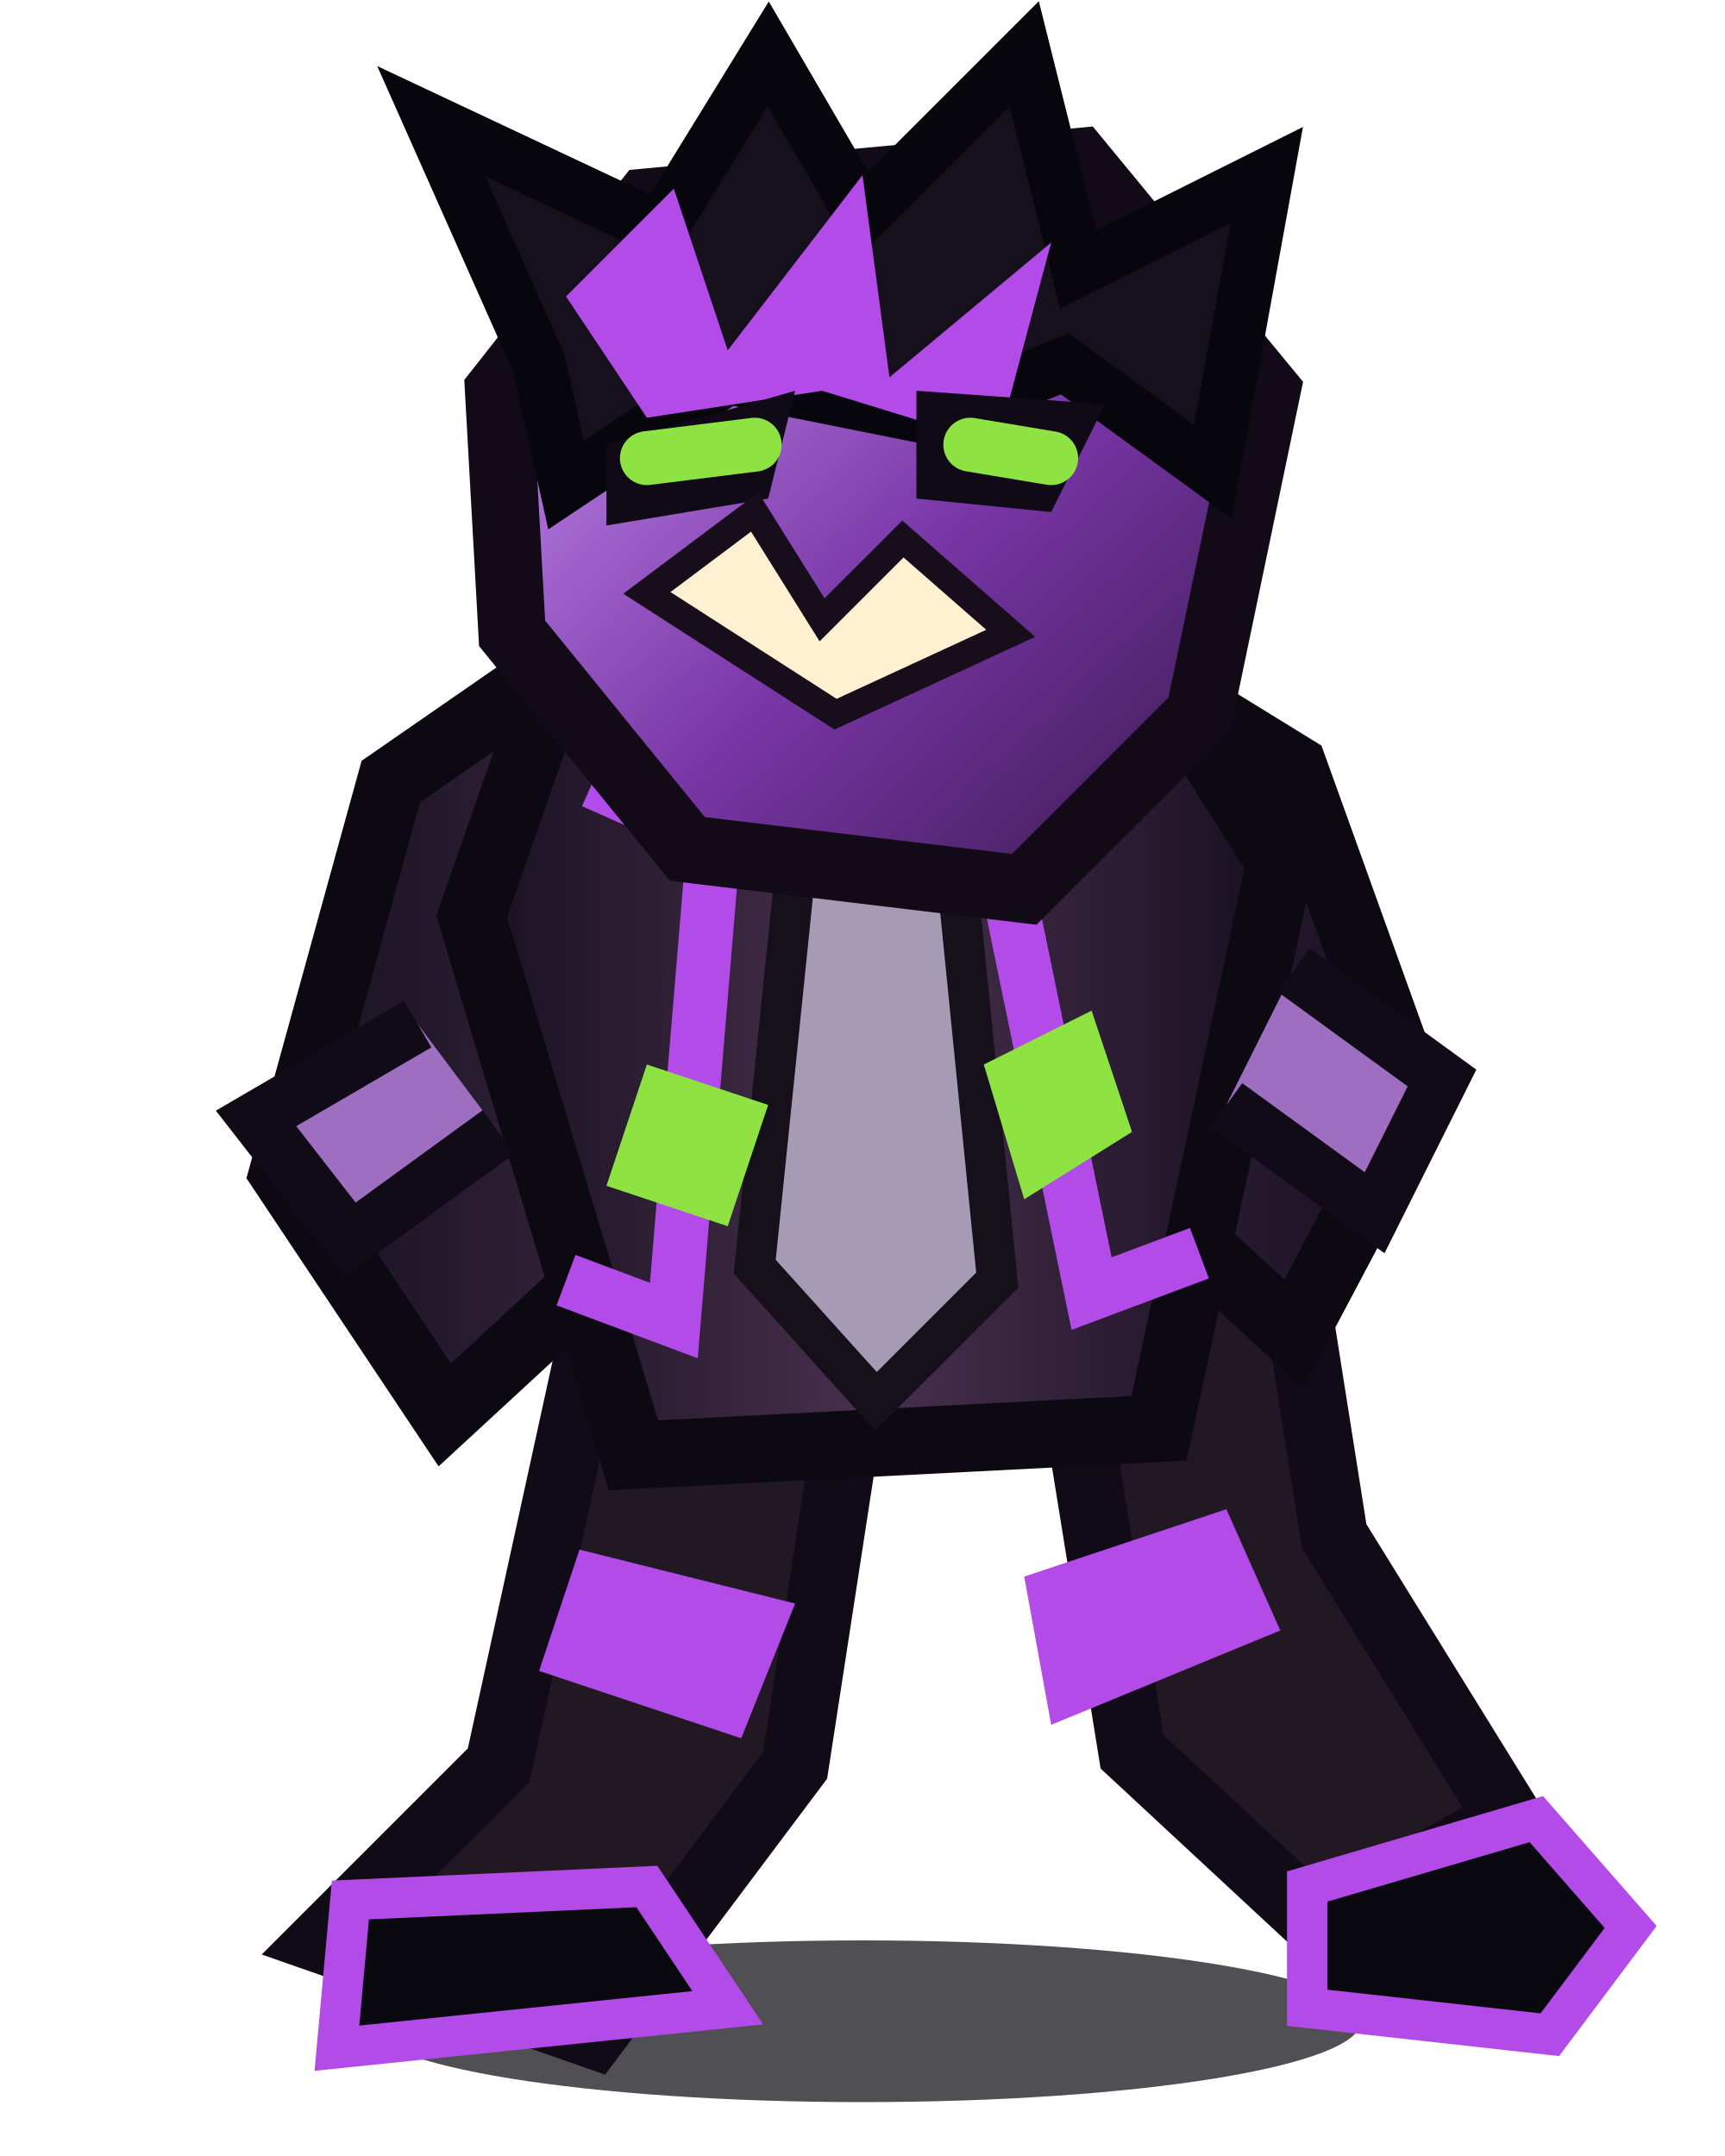
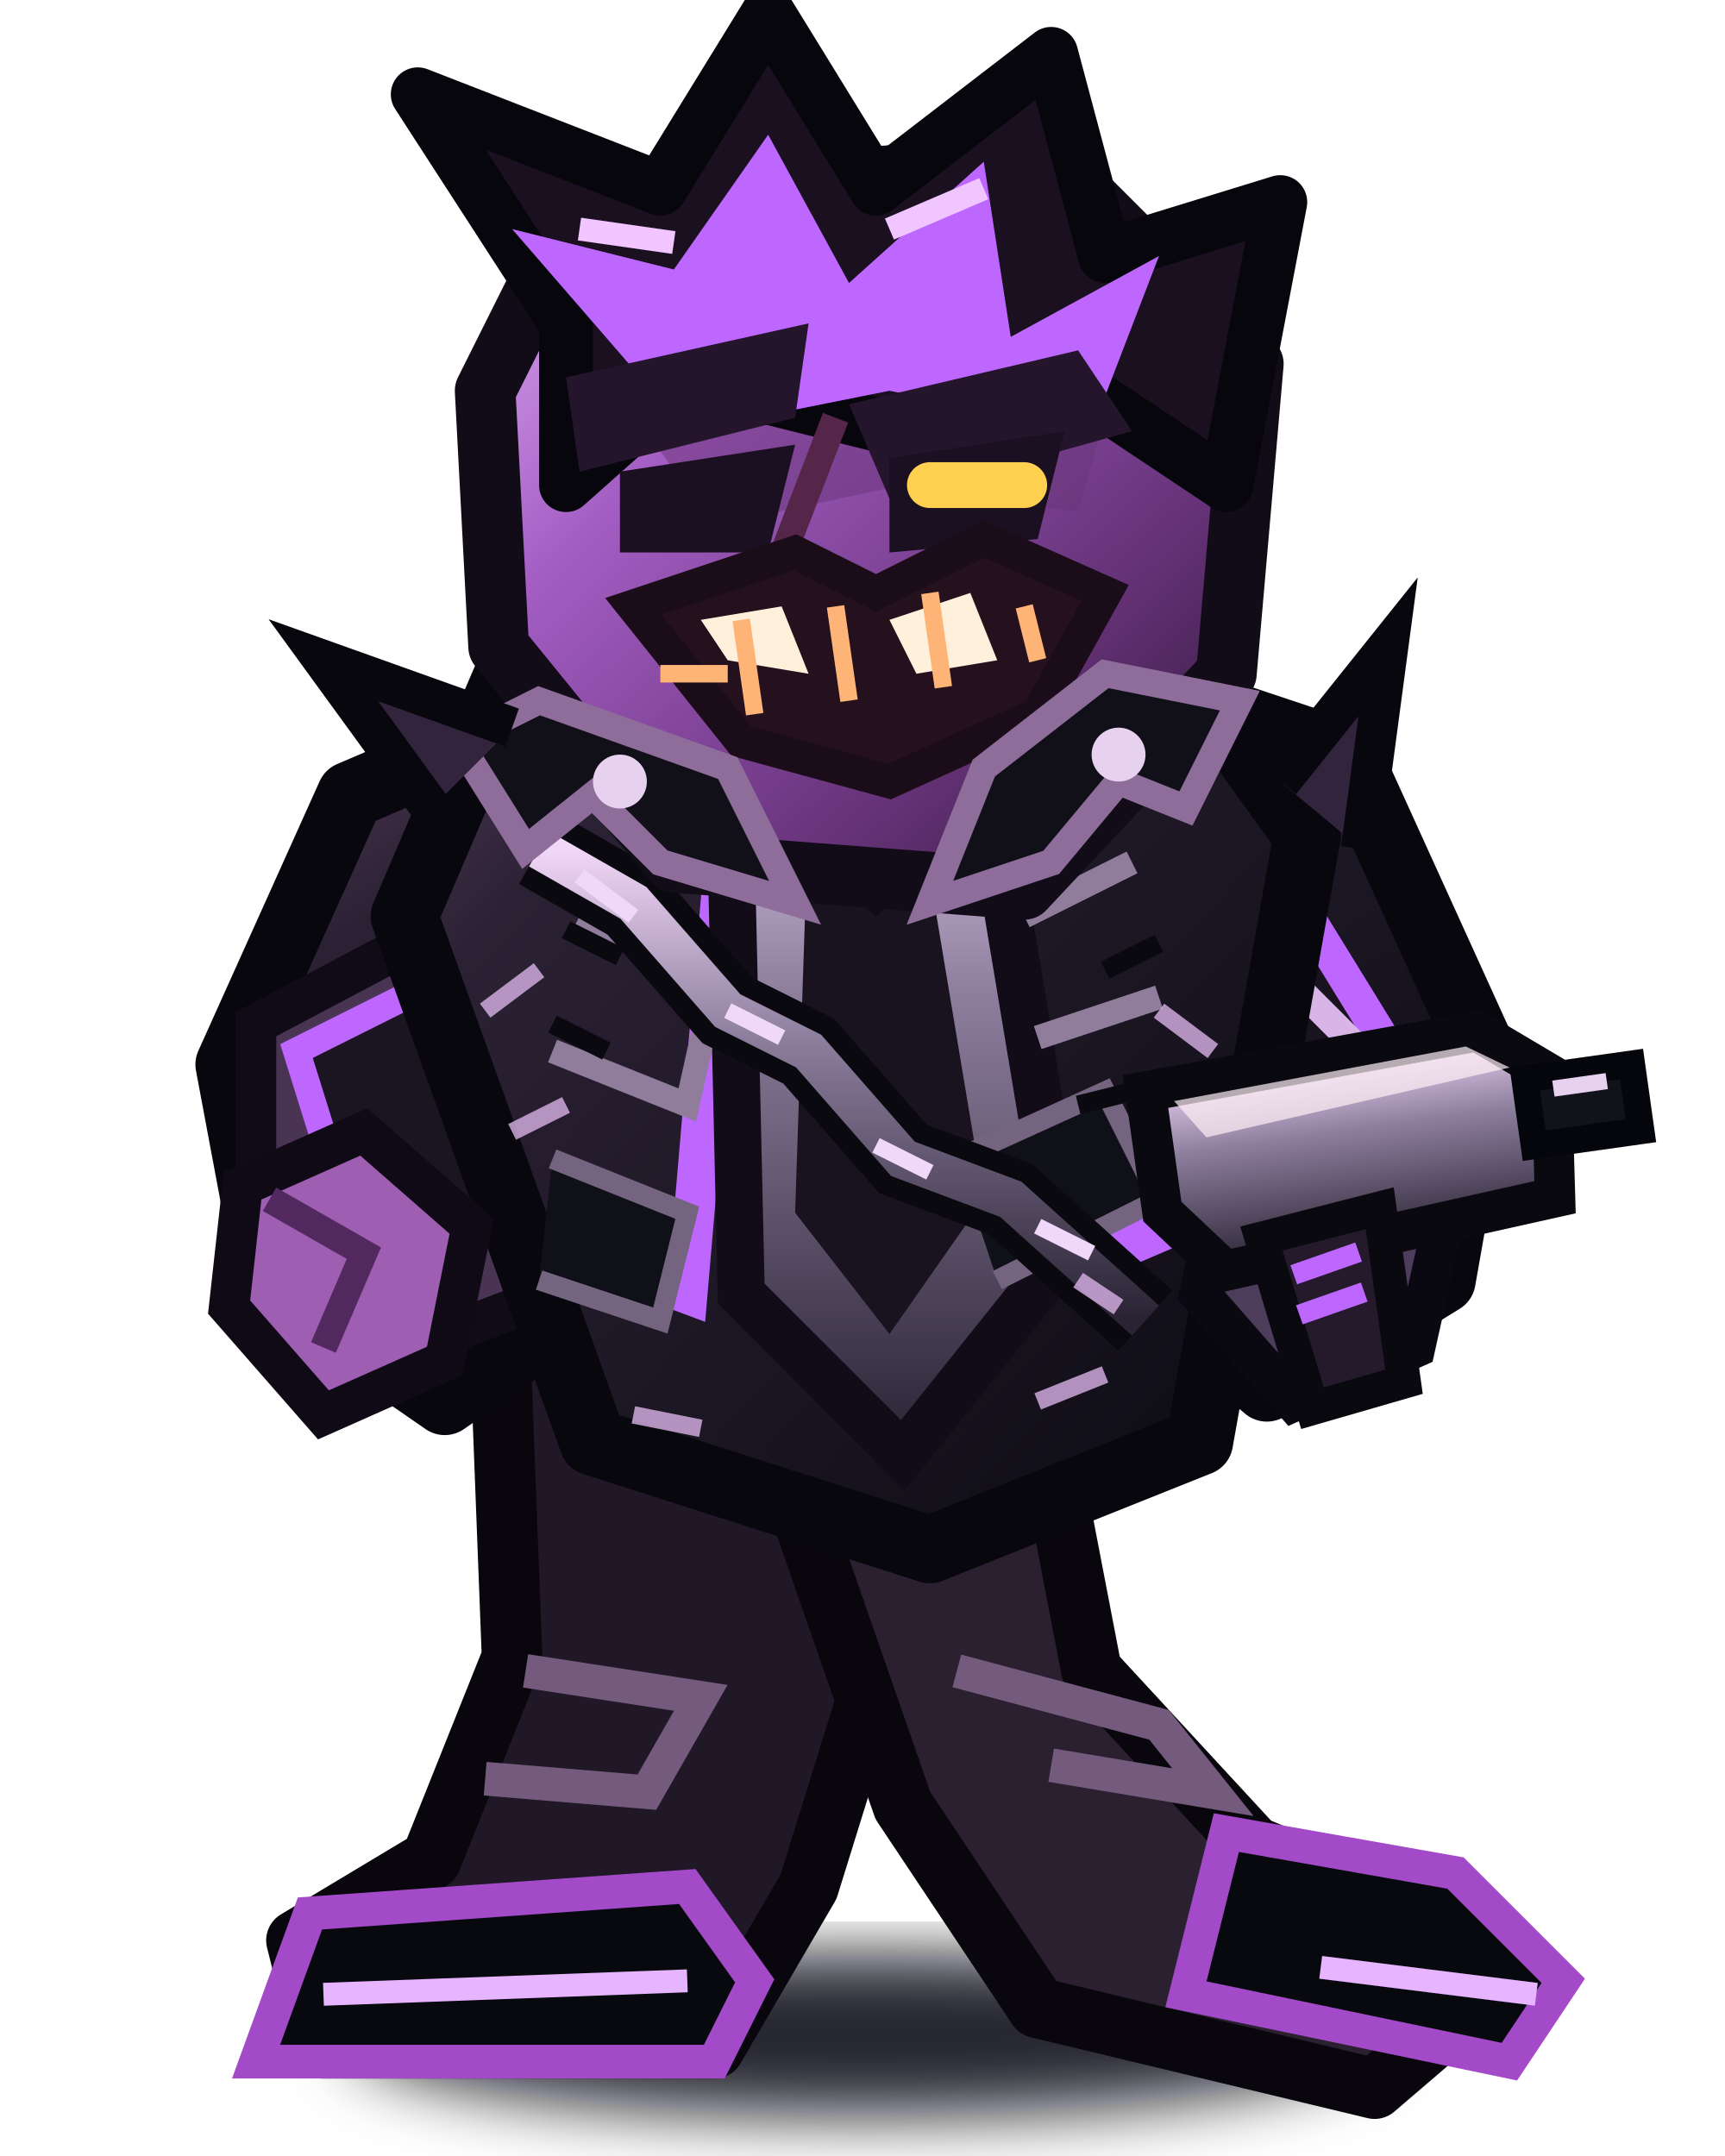
<svg xmlns="http://www.w3.org/2000/svg" viewBox="0 0 128 160">
  <defs>
-     <linearGradient id="skin" x2="1" y2="1">
-       <stop stop-color="#d4a0ff" />
-       <stop offset=".55" stop-color="#7835a6" />
-       <stop offset="1" stop-color="#321944" />
+     <linearGradient id="skin" x1="0" y1="0" x2="1" y2="1">
+       <stop stop-color="#e4b4f9" />
+       <stop offset=".32" stop-color="#a35dc3" />
+       <stop offset=".7" stop-color="#663278" />
+       <stop offset="1" stop-color="#28162f" />
    </linearGradient>
-     <linearGradient id="j" x2="1">
-       <stop stop-color="#17111f" />
-       <stop offset=".5" stop-color="#49304f" />
-       <stop offset="1" stop-color="#170f20" />
+     <linearGradient id="armor" x1="0" y1="0" x2="1" y2="1">
+       <stop stop-color="#5a405e" />
+       <stop offset=".22" stop-color="#2b2134" />
+       <stop offset=".7" stop-color="#17131e" />
+       <stop offset="1" stop-color="#090a11" />
    </linearGradient>
+     <linearGradient id="metal" x1="0" y1="0" x2="0" y2="1">
+       <stop stop-color="#f1d7f8" />
+       <stop offset=".4" stop-color="#8d7e9d" />
+       <stop offset="1" stop-color="#292334" />
+     </linearGradient>
+     <filter id="shade" x="-.3" y="-.2" width="1.6" height="1.5">
+       <feGaussianBlur stdDeviation="2.5" />
+     </filter>
+     <filter id="toxicGlow" x="-1" y="-1" width="3" height="3">
+       <feGaussianBlur stdDeviation="2" result="b" />
+       <feMerge>
+         <feMergeNode in="b" />
+         <feMergeNode in="SourceGraphic" />
+       </feMerge>
+     </filter>
  </defs>
-   <ellipse cx="64" cy="150" rx="37" ry="6" fill="#05040a" opacity=".7" />
-   <path d="m44 99-7 32-13 13 20 7 15-20 4-26M79 99l5 31 14 13 14-8-13-21-3-19" fill="#211824" stroke="#100b16" stroke-width="5" />
-   <path d="m26 141 22-1 6 9-29 3zM97 140l17-5 7 8-6 8-18-2z" fill="#0a0910" stroke="#b24be8" stroke-width="3" />
-   <path d="m42 49-13 9-8 29 12 18 13-12M83 49l13 8 9 25-9 17-13-12" fill="url(#j)" stroke="#0d0912" stroke-width="5" />
-   <path d="m42 48 41-3 12 19-9 42-39 2-12-40z" fill="url(#j)" stroke="#0d0912" stroke-width="5" />
-   <path d="m44 58 9 4-3 36-8-3M82 56l-8 6 7 34 8-3" stroke="#b24be8" stroke-width="4" fill="none" />
-   <path d="m60 55 10 0 4 40-9 9-9-10z" fill="#a69bb5" stroke="#15101a" stroke-width="3" />
-   <path d="m48 15 32-3 14 17-5 24-13 13-25-3-13-16-1-18z" fill="url(#skin)" stroke="#120b17" stroke-width="5" />
-   <path d="m40 27-8-18 17 8 8-13 7 12 12-12 4 16 14-7-4 22-11-8-10 4-15-3-12 8z" fill="#15101c" stroke="#07060c" stroke-width="4" />
-   <path d="m42 22 8-8 4 12 10-13 2 15 12-10-4 15-13-4-13 2z" fill="#b24be8" />
-   <path d="m45 33 14-4-2 8-12 2M68 29l14 1-4 8-10-1" fill="#100a16" />
-   <path d="m48 34 8-1M72 33l6 1" stroke="#8ee342" stroke-width="4" stroke-linecap="round" />
-   <path d="m48 44 8-6 5 8 6-6 8 7-13 6z" fill="#fff0d2" stroke="#180d1b" stroke-width="2" />
-   <path d="m31 76-12 7 7 9 11-8M96 72l11 8-5 10-11-8" fill="#9e6fc1" stroke="#100b16" stroke-width="4" />
-   <path d="m43 115 16 4-4 10-15-5M76 117l15-5 4 9-17 7" fill="#b24be8" />
-   <path d="m48 79 9 3-3 9-9-3M73 79l8-4 3 9-8 5" fill="#8ee342" />
+   <ellipse cx="64" cy="151" rx="38" ry="6" fill="#020207" opacity=".85" filter="url(#shade)" />
+   <path d="m37 97 1 26-6 15-10 6 2 8 29 0 7-12 9-29-1-16z" fill="#211827" stroke="#09070d" stroke-width="4.5" stroke-linejoin="round" />
+   <path d="m76 98 5 26 12 13 12 5 4 7-7 6-25-6-10-15-8-23z" fill="#2b2030" stroke="#09070d" stroke-width="4.5" stroke-linejoin="round" />
+   <path d="m23 142 28-2 5 7-3 6H19zM91 136l17 3 8 8-4 6-24-5z" fill="#08080f" stroke="#a34ac9" stroke-width="2.5" />
+   <path d="m24 148 27-1m47-1 16 2" stroke="#e7b4ff" stroke-width="1.7" />
+   <path d="m39 124 13 2-4 7-12-1m35-8 15 4 4 5-12-2" fill="none" stroke="#745b7e" stroke-width="2.5" />
+   <path d="m40 53-14 6-9 20 3 16 13 9 13-9 5-22M85 51l15 5 10 22-3 17-13 8-12-10-6-22" fill="url(#armor)" stroke="#08070e" stroke-width="5" stroke-linejoin="round" />
+   <path d="m19 76 17-9 10 11-5 18-13 5-9-10z" fill="#4a3454" stroke="#110b17" stroke-width="3" />
+   <path d="m22 78 10-5 7 5-3 13-9 3z" fill="#1b1521" stroke="#bd67ff" stroke-width="2" />
+   <path d="m97 68 8 13-4 15-9 4-6-12z" fill="#19131f" stroke="#bd67ff" stroke-width="2.5" />
+   <path d="m96 73 7 7m-10-3 7 8m-10-4 7 8m-10-3 7 8" stroke="#d8b5e6" stroke-width="2" />
+   <path d="m39 47 45-3 13 18-8 45-20 8-25-8-14-39z" fill="url(#armor)" stroke="#09070e" stroke-width="5" stroke-linejoin="round" />
+   <path d="m42 57 12 4-3 35-8-3m38-39-8 8 7 32 7-3" fill="none" stroke="#bd67ff" stroke-width="3" />
+   <path d="m54 52 18-1 7 42-12 15-12-12z" fill="url(#metal)" stroke="#120c18" stroke-width="3.5" />
+   <path d="m60 60 8-1 5 30-7 10-7-9z" fill="#19131f" />
+   <path d="m43 68 10 5-2 9-10-4m35-10 8-4m-7 13 9-3" fill="none" stroke="#8f7d9b" stroke-width="1.8" />
+   <path d="m41 86 10 4-2 8-9-3m31-9 11-5 4 8-12 6" fill="#101018" stroke="#75647f" stroke-width="1.5" />
+   <path d="m40 63 7 4 7 8 6 3 7 8 8 3 10 9" fill="none" stroke="#0a090f" stroke-width="6" />
+   <path d="m40 63 7 4 7 8 6 3 7 8 8 3 10 9" fill="none" stroke="url(#metal)" stroke-width="3" />
+   <path d="m43 65 4 3m7 7 4 2m7 8 4 2m8 4 4 2" stroke="#f0d8fa" stroke-width="1.2" />
+   <path d="m54 46 1 11 10 9 10-9-1-13z" fill="#713b81" stroke="#120b18" stroke-width="3" />
+   <path d="m43 15 35-3 15 15-2 23-15 16-26-2-13-16-1-19z" fill="url(#skin)" stroke="#120b18" stroke-width="4.5" stroke-linejoin="round" />
+   <path d="m45 28 9-9 7 9 9-12 4 14 10-6-4 14-13-2-14 3z" fill="#6a367a" opacity=".5" />
+   <path d="m42 24-11-17 18 7 8-13 8 13 13-10 4 15 13-4-4 21-12-8-12 4-16-4-9 8z" fill="#1a1020" stroke="#08060d" stroke-width="4" stroke-linejoin="round" />
+   <path d="m38 17 12 3 7-10 6 11 10-9 2 13 11-6-5 13-15-3-15 3z" fill="#bd67ff" />
+   <path d="m43 17 7 1m16-1 7-3" stroke="#f1c5ff" stroke-width="1.7" />
+   <path d="m42 28 18-4-1 7-16 4m20-5 17-4 4 6-18 5z" fill="#24152c" />
+   <path d="m46 35 13-2-2 8-11 0z" fill="#1a1021" />
+   <path d="m66 34 13-2-2 8-11 1z" fill="#1a1021" />
+   <path d="m49 36 7 0" stroke="#8ee342" stroke-width="3.4" stroke-linecap="round" filter="url(#toxicGlow)" />
+   <path d="m69 36 7 0" stroke="#ffcf4f" stroke-width="3.4" stroke-linecap="round" />
+   <path d="m62 31-5 13 4 3" fill="none" stroke="#552649" stroke-width="2" />
+   <path d="m47 45 12-4 6 3 8-4 9 4-5 9-11 5-11-3z" fill="#25101e" stroke="#1a0d19" stroke-width="2.5" />
+   <path d="m52 46 6-1 2 5-6-1m12-3 6-2 2 5-6 1" fill="#fff0db" />
+   <path d="m49 50 5 0m1-4 1 7m6-8 1 7m6-8 1 7m6-6 1 4" stroke="#ffb477" stroke-width="1.3" />
+   <path d="m40 52 14 5 5 10-10-3-5-5-5 4-5-8zM82 50l-9 7-4 10 9-3 5-6 5 2 4-8z" fill="#111019" stroke="#8e6d9a" stroke-width="2" />
+   <path d="m32 60-8-11 14 5m57 4 8-10-2 15" fill="#33243d" stroke="#08070e" stroke-width="3" />
+   <circle cx="46" cy="58" r="2" fill="#e6d1ef" />
+   <circle cx="83" cy="56" r="2" fill="#e6d1ef" />
+   <path d="m18 88 9-4 8 7-2 10-9 4-7-8z" fill="#9e5eb2" stroke="#100a17" stroke-width="3" />
+   <path d="m20 89 7 4-3 7" fill="none" stroke="#52295e" stroke-width="2" />
+   <path d="m91 87 8-3 8 7-2 9-9 4-7-8z" fill="#4e3c5b" stroke="#0a0811" stroke-width="3" />
+   <g transform="translate(85 81) rotate(-8)">
+     <path d="m0 0 25-1 5 4-1 9-25 2-4-5z" fill="url(#metal)" stroke="#09090f" stroke-width="3" />
+     <path d="m2 1 22-1 3 2-23 2z" fill="#fff0f5" opacity=".7" />
+     <path d="m7 12 9-1 0 13-7 1z" fill="#251a2b" stroke="#09090f" stroke-width="2.5" />
+     <path d="m9 15 5-1m-5 4 5-1" stroke="#bd67ff" stroke-width="1.5" />
+     <path d="m28 3 8 0 0 5-8 0z" fill="#11121a" stroke="#05060b" stroke-width="2" />
+     <path d="m30 4 4 0" stroke="#e6d1ef" stroke-width="1.2" />
+   </g>
+   <path d="m36 75 4-3m-2 12 4-2m44-7 4 3m-10 17 3 2M47 105l5 1m25-2 5-2" stroke="#d9b1e7" stroke-width="1.3" opacity=".8" />
+   <path d="m42 69 4 2m-5 5 4 2m37-6 4-2m-6 12 4-1" stroke="#09090f" stroke-width="1.4" />
</svg>
